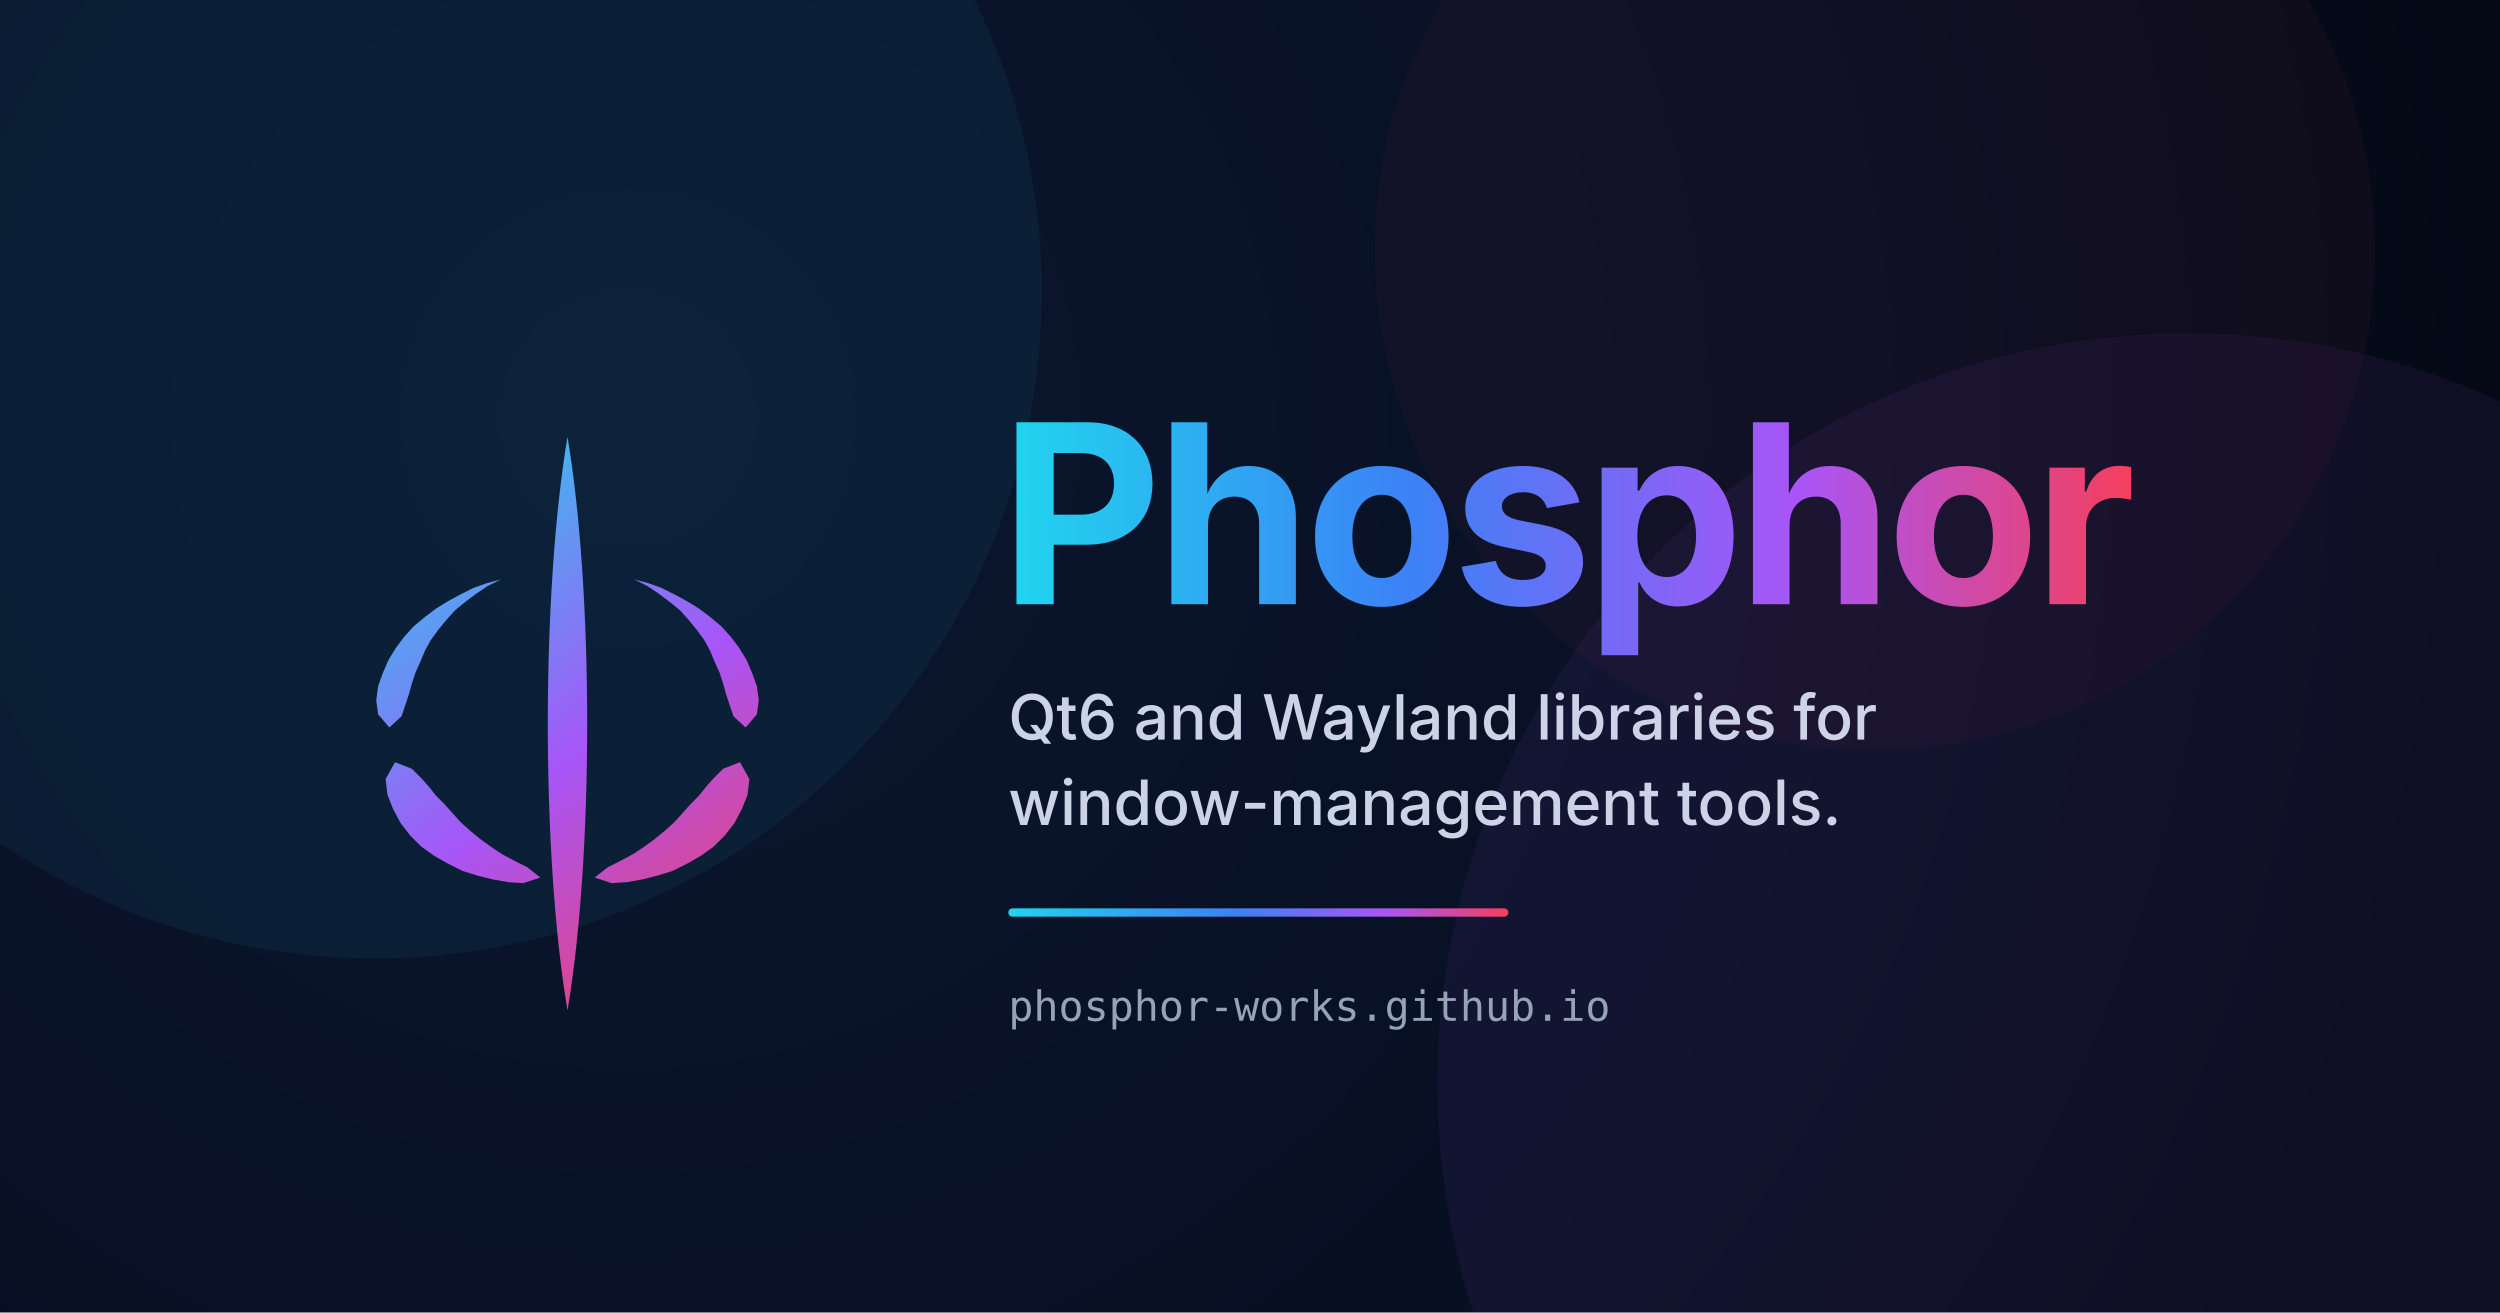
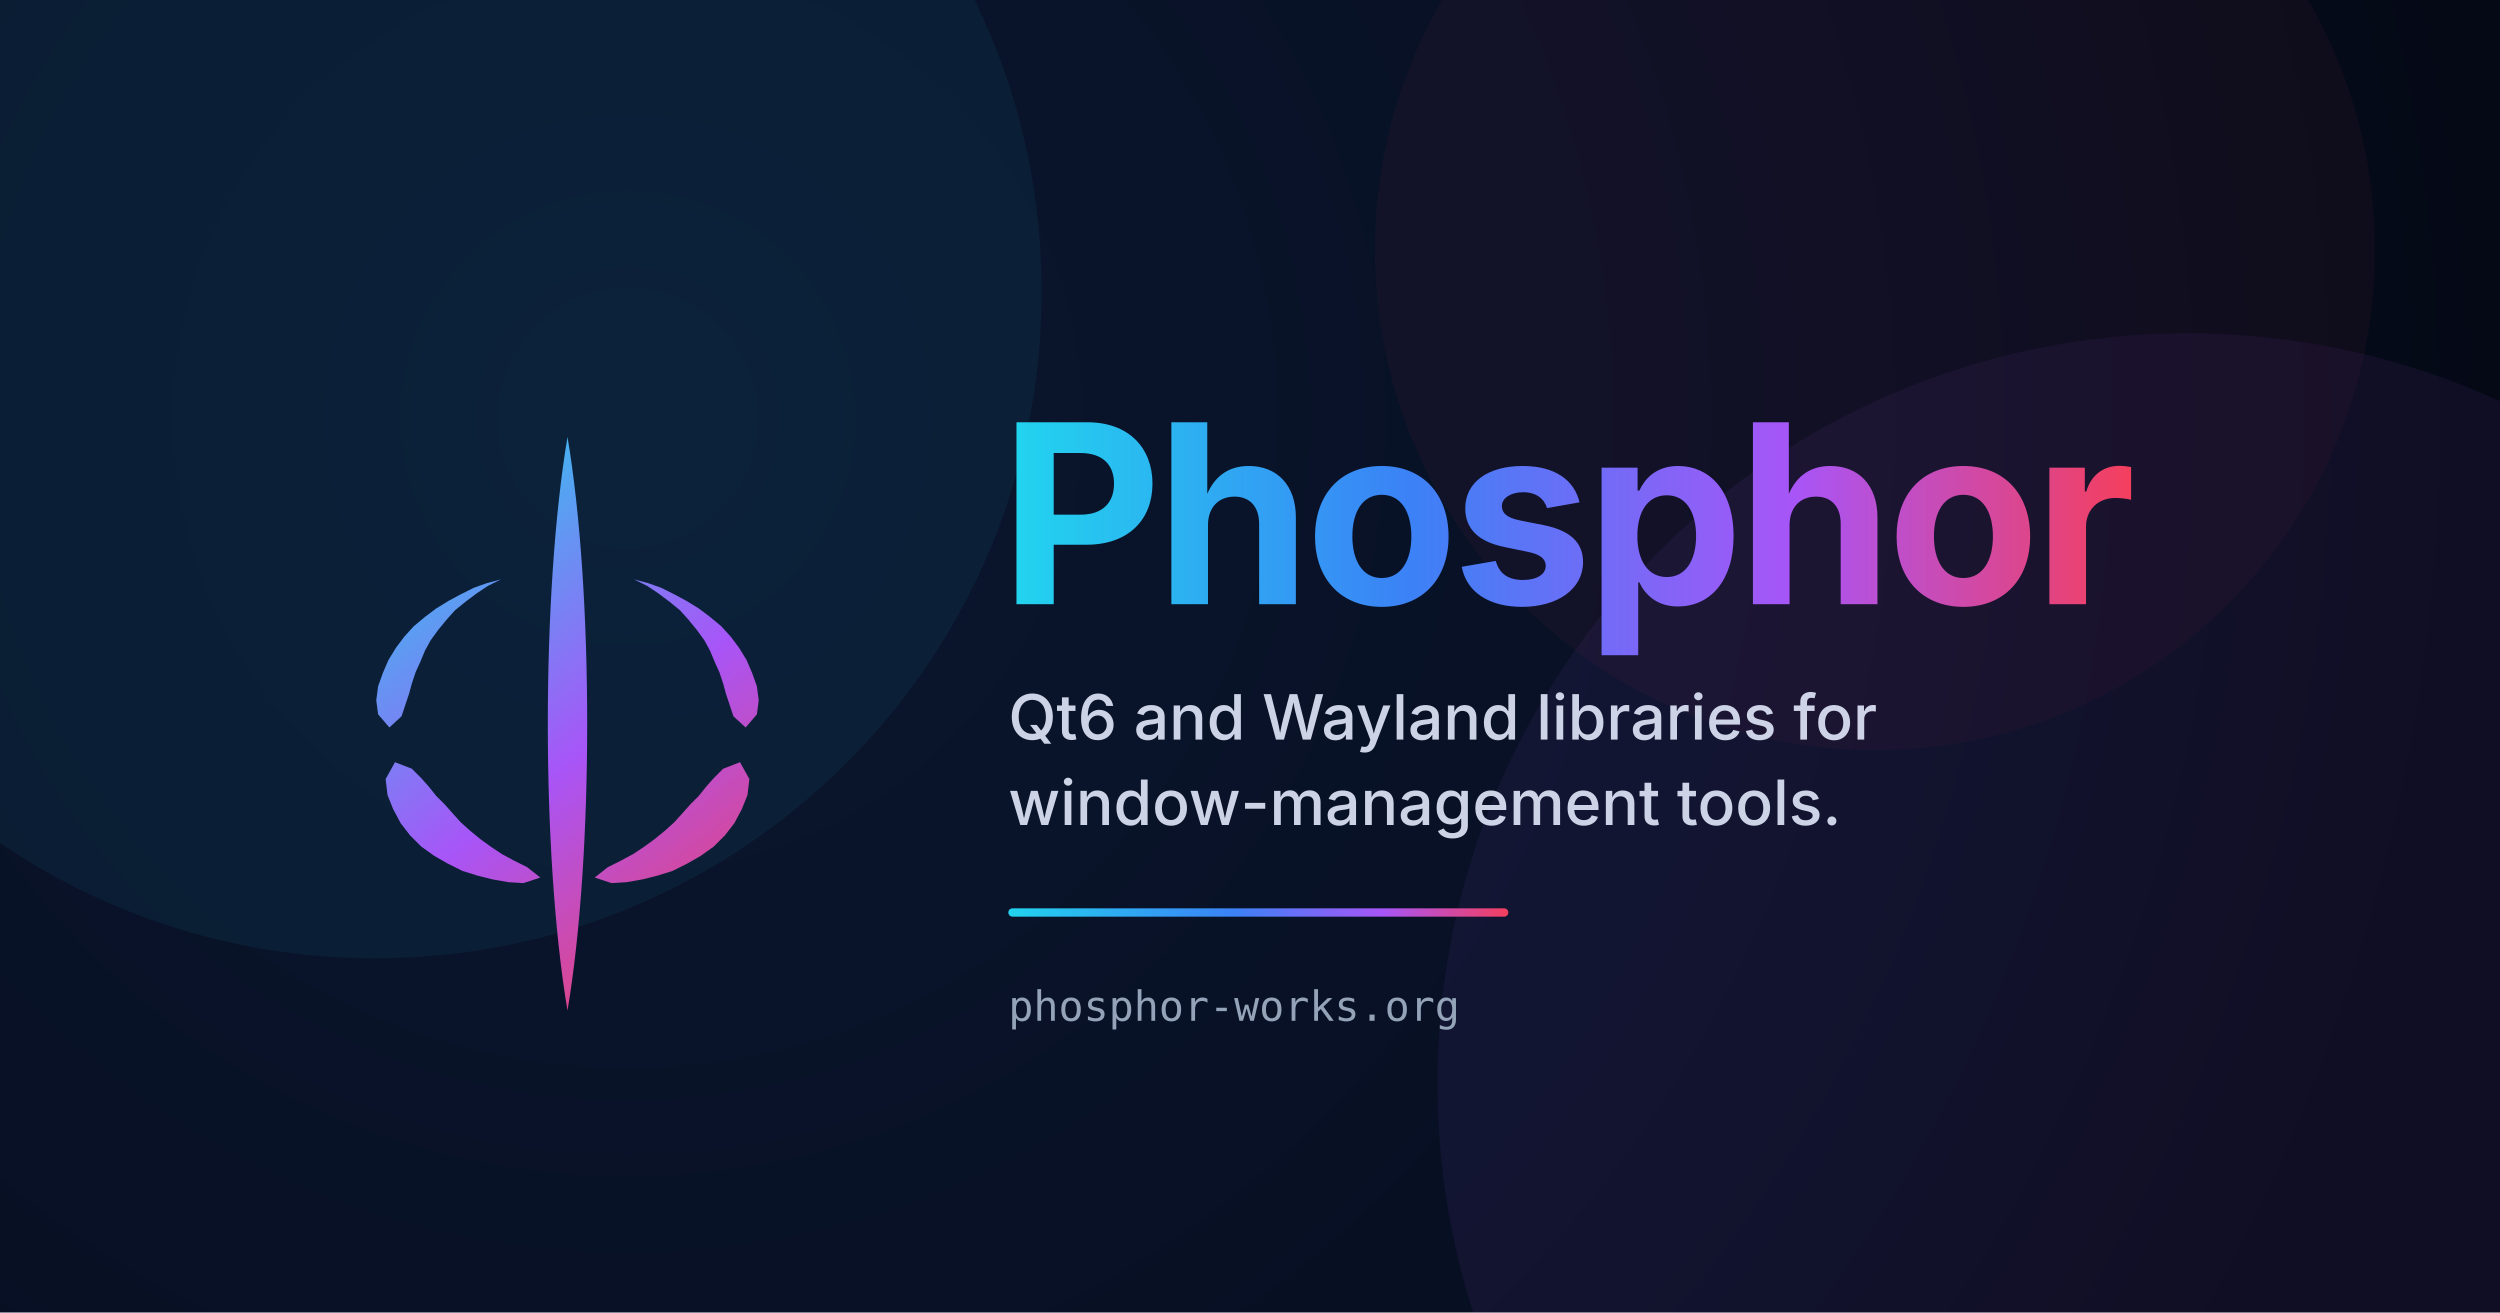
<svg xmlns="http://www.w3.org/2000/svg" viewBox="0 0 1200 630" width="1200" height="630">
  <defs>
    <radialGradient id="og-bg-scene" cx="0" cy="0" r="1" gradientUnits="userSpaceOnUse" gradientTransform="translate(300 200) rotate(20) scale(900)">
      <stop offset="0" stop-color="#0B1730" />
      <stop offset="0.65" stop-color="#070F22" />
      <stop offset="1" stop-color="#050916" />
    </radialGradient>
    <linearGradient id="og-phi" x1="300" y1="240" x2="724" y2="784" gradientUnits="userSpaceOnUse">
      <stop offset="0" stop-color="#22D3EE" />
      <stop offset="0.55" stop-color="#A855F7" />
      <stop offset="1" stop-color="#F43F5E" />
    </linearGradient>
    <linearGradient id="og-wordmark" x1="0" y1="0" x2="1" y2="0">
      <stop offset="0" stop-color="#22D3EE" />
      <stop offset="0.35" stop-color="#3B82F6" />
      <stop offset="0.70" stop-color="#A855F7" />
      <stop offset="1" stop-color="#F43F5E" />
    </linearGradient>
    <linearGradient id="og-accent-bar" x1="0" y1="0" x2="1" y2="0">
      <stop offset="0" stop-color="#22D3EE" />
      <stop offset="0.45" stop-color="#3B82F6" />
      <stop offset="0.75" stop-color="#A855F7" />
      <stop offset="1" stop-color="#F43F5E" />
    </linearGradient>
  </defs>
  <rect width="1200" height="630" fill="url(#og-bg-scene)" />
  <circle cx="180" cy="140" r="320" fill="#22D3EE" opacity="0.06" />
  <circle cx="1050" cy="520" r="360" fill="#A855F7" opacity="0.07" />
  <circle cx="900" cy="120" r="240" fill="#F43F5E" opacity="0.04" />
  <g transform="translate(42 117) scale(0.45)">
    <g fill="url(#og-phi)">
      <path d="M583 358L598 362L612 367L626 374L639 381L652 389L664 398L676 408L686 419L695 431L703 444L709 458L714 472L716 487L714 502L702 516L702 516L689 504L685 492L681 480L678 469L674 457L669 446L664 434L658 423L650 412L641 401L632 391L621 382L609 373L597 365L583 358Z" />
      <path d="M696 553L706 571L704 588L698 603L690 618L680 631L668 643L654 653L640 661L624 669L608 674L592 678L575 681L559 682L541 676L541 676L555 665L569 658L582 651L594 643L605 635L616 626L626 617L635 607L643 598L652 589L660 579L668 570L678 560L696 553Z" />
      <path d="M483 676L465 682L449 681L432 678L416 674L400 669L384 661L370 653L356 643L344 631L334 618L326 603L320 588L318 571L328 553L328 553L346 560L356 570L364 579L372 589L381 598L389 607L398 617L408 626L419 635L430 643L442 651L455 658L469 665L483 676Z" />
      <path d="M322 516L310 502L308 487L310 472L315 458L321 444L329 431L338 419L348 408L360 398L372 389L385 381L398 374L412 367L426 362L441 358L441 358L427 365L415 373L403 382L392 391L383 401L374 412L366 423L360 434L355 446L350 457L346 469L343 480L339 492L335 504L322 516Z" />
      <path d="M512 206 C540 372 540 652 512 818 C484 652 484 372 512 206 Z" />
    </g>
  </g>
  <g font-family="Inter, system-ui, -apple-system, Segoe UI, sans-serif">
    <text x="480" y="290" font-size="120" font-weight="700" letter-spacing="-3" fill="url(#og-wordmark)">
            Phosphor
        </text>
    <text x="484" y="355" font-size="30" font-weight="500" fill="#E6EDFF" opacity="0.88">
            Qt6 and Wayland libraries for
        </text>
    <text x="484" y="396" font-size="30" font-weight="500" fill="#E6EDFF" opacity="0.88">
            window-management tools.
        </text>
    <rect x="484" y="436" width="240" height="4" rx="2" fill="url(#og-accent-bar)" />
    <text x="484" y="490" font-family="JetBrains Mono, ui-monospace, monospace" font-size="20" font-weight="500" fill="#94A3B8">
-             phosphor-works.github.io
+             phosphor-works.org
        </text>
  </g>
</svg>
